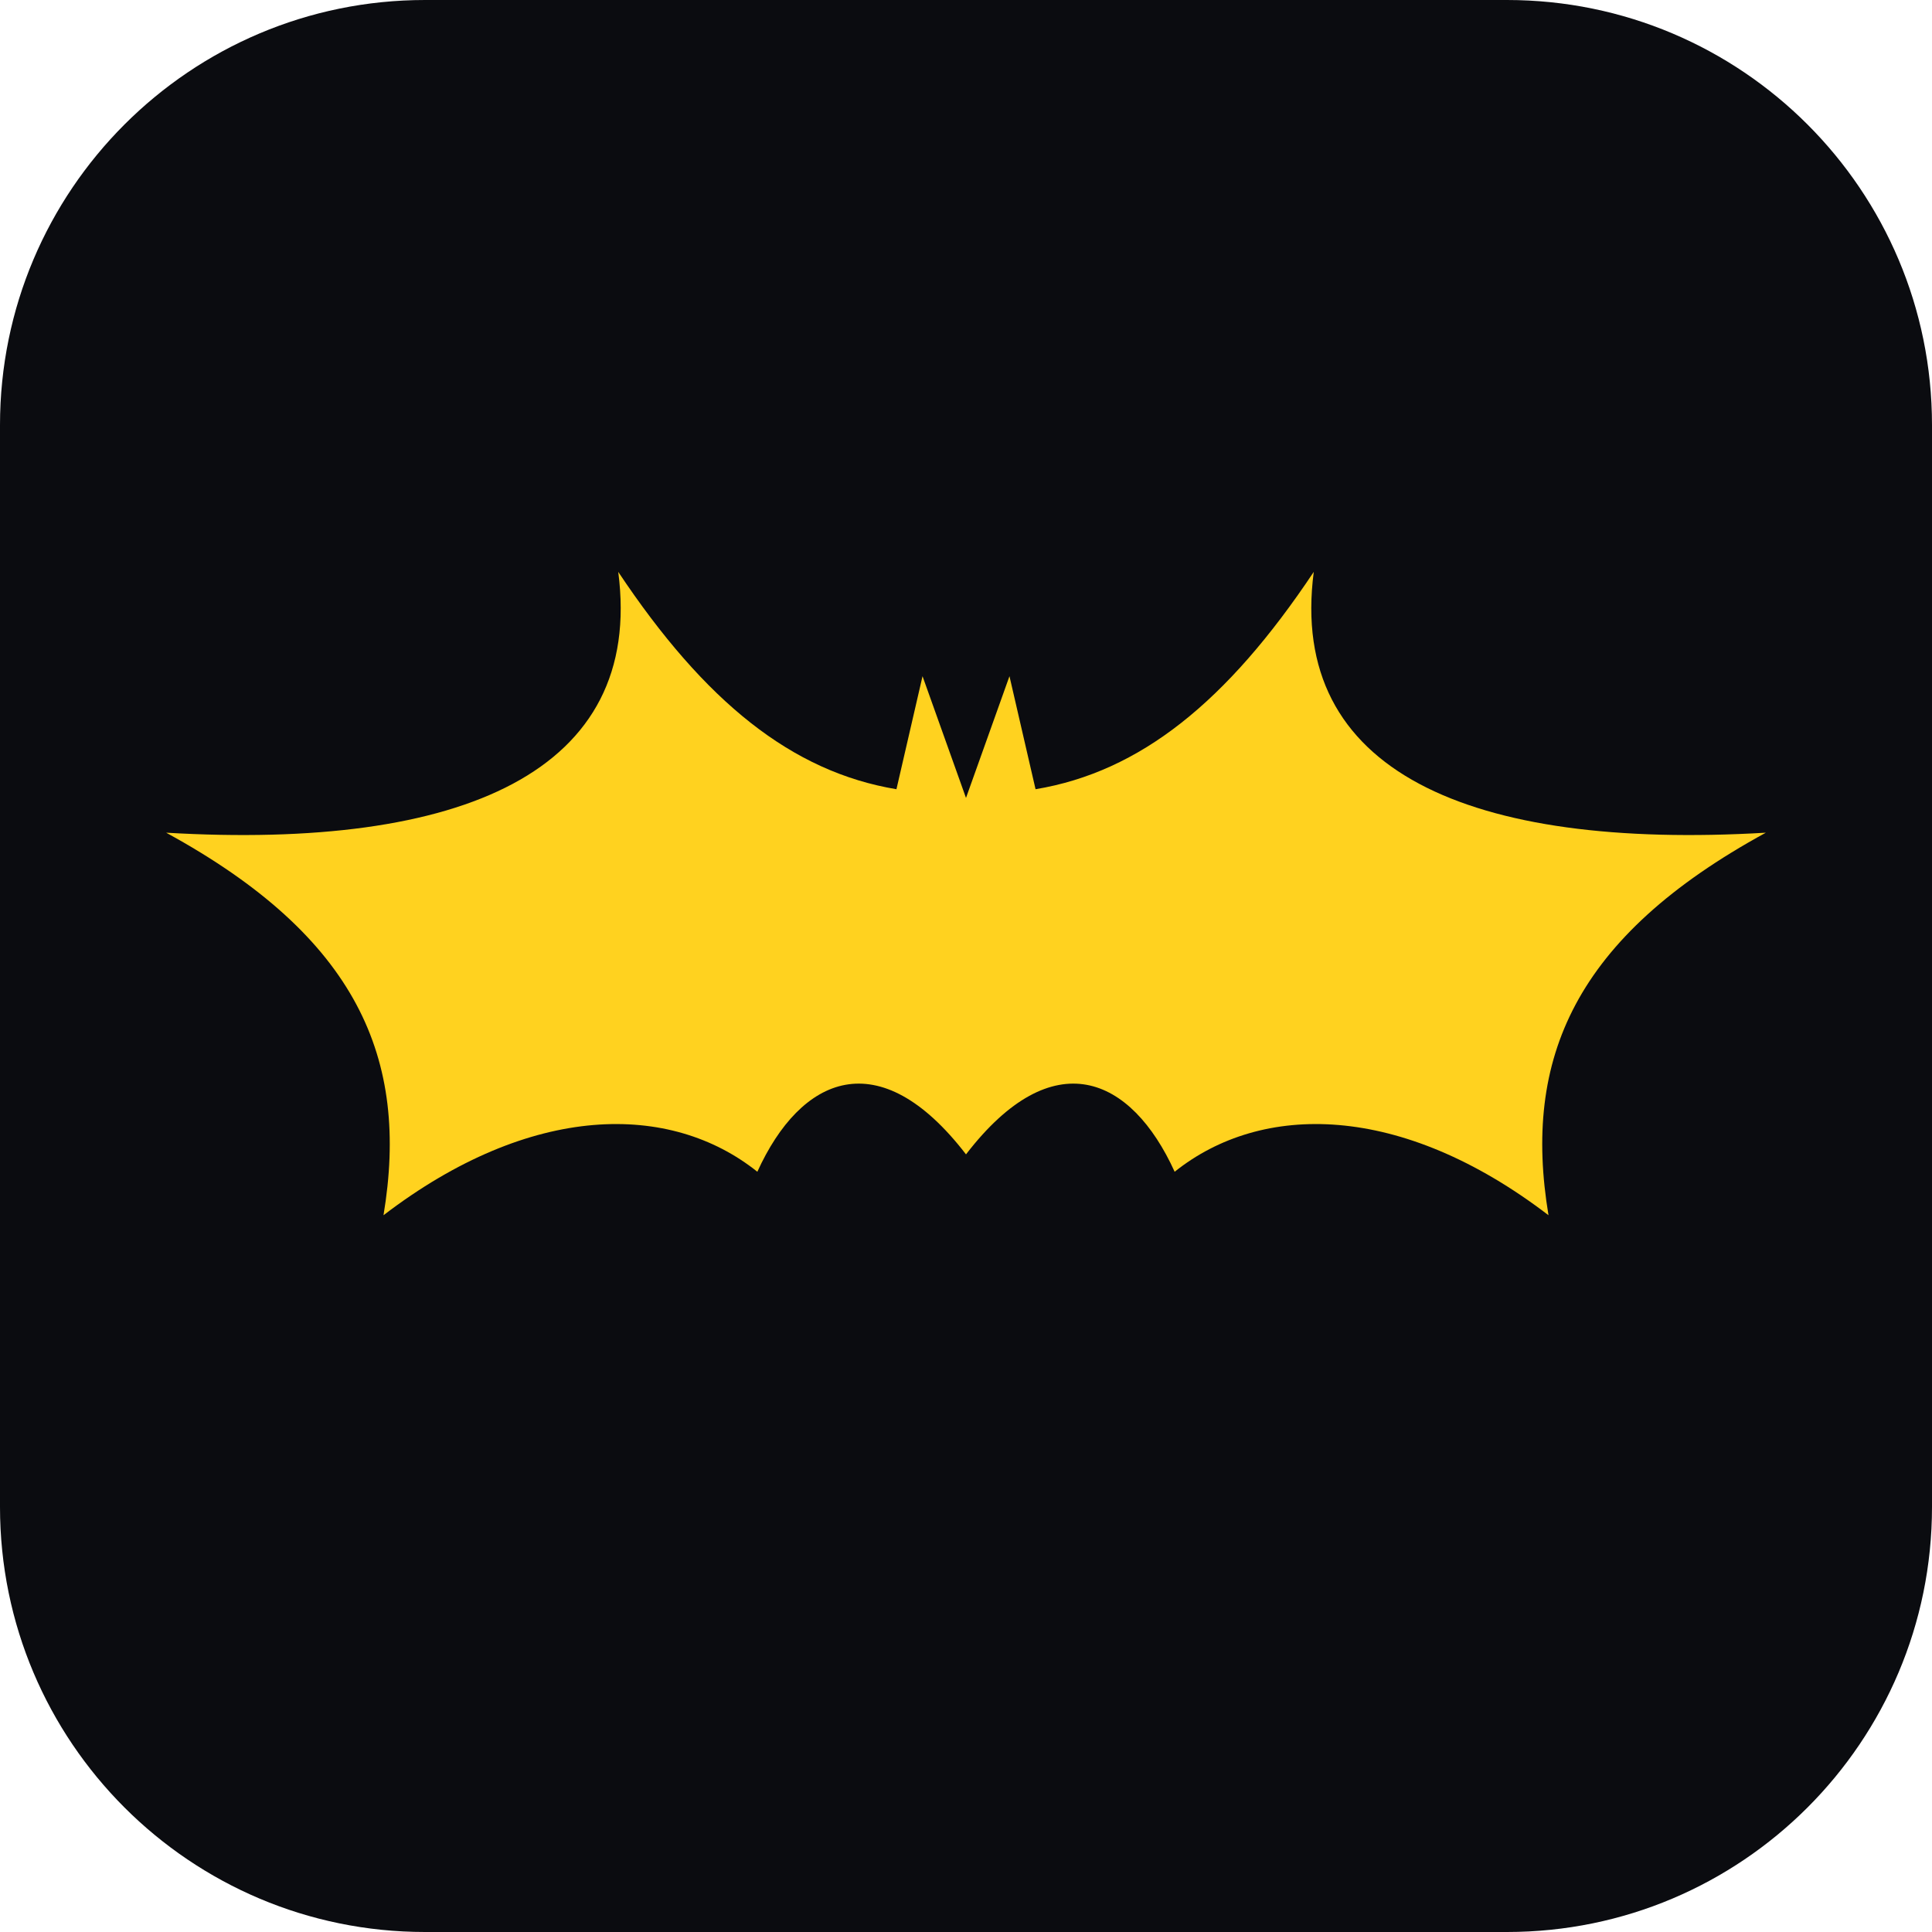
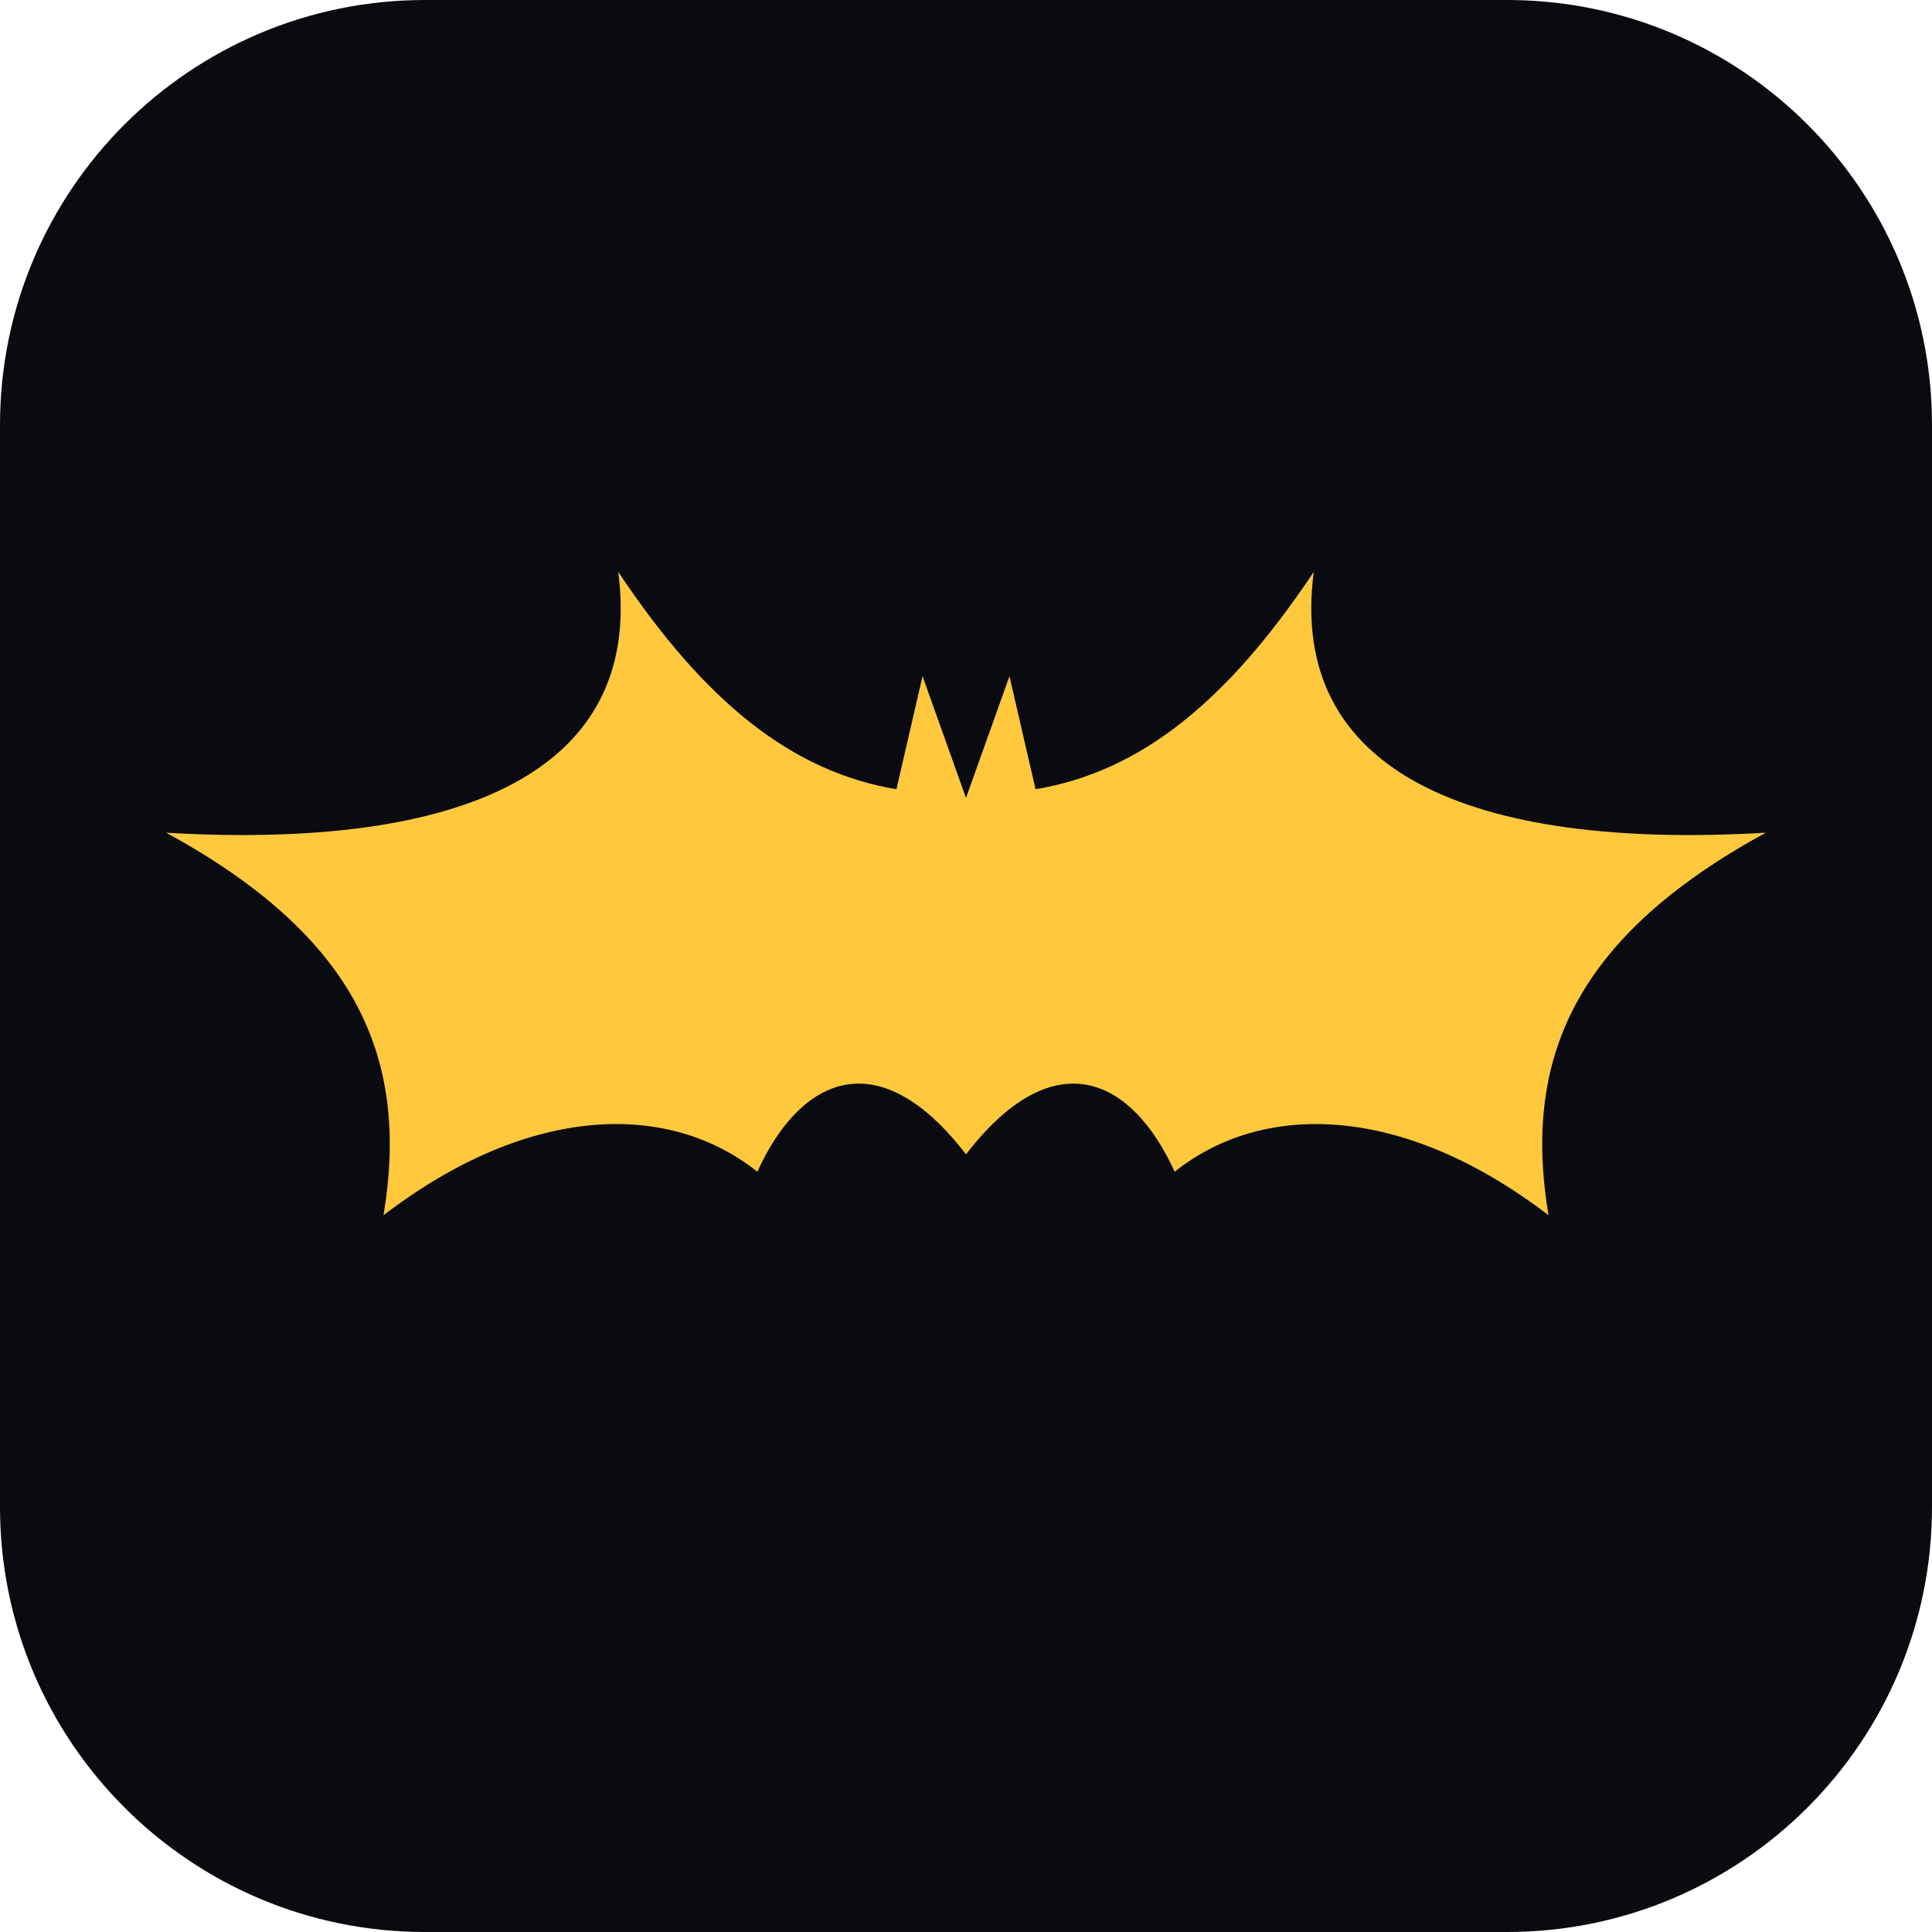
<svg xmlns="http://www.w3.org/2000/svg" viewBox="0 0 200 200">
-   <rect width="200" height="200" rx="44" fill="#0b0c10" />
+   <rect width="200" height="200" rx="44" fill="#0a0b10" />
  <g transform="translate(10 52) scale(0.9)">
-     <path fill="#ffd21f" d="M100 34 L95 20 L92 33 C80 31 70 23 60 8 C63 31 42 40 8 38 C30 50 36 64 33 82 C50 69 66 69 76 77 C81 66 90 62 100 75 C110 62 119 66 124 77 C134 69 150 69 167 82 C164 64 170 50 192 38 C158 40 137 31 140 8 C130 23 120 31 108 33 L105 20 Z" />
+     <path fill="#ffc83d" d="M100 34 L95 20 L92 33 C80 31 70 23 60 8 C63 31 42 40 8 38 C30 50 36 64 33 82 C50 69 66 69 76 77 C81 66 90 62 100 75 C110 62 119 66 124 77 C134 69 150 69 167 82 C164 64 170 50 192 38 C158 40 137 31 140 8 C130 23 120 31 108 33 L105 20 Z" />
  </g>
</svg>
